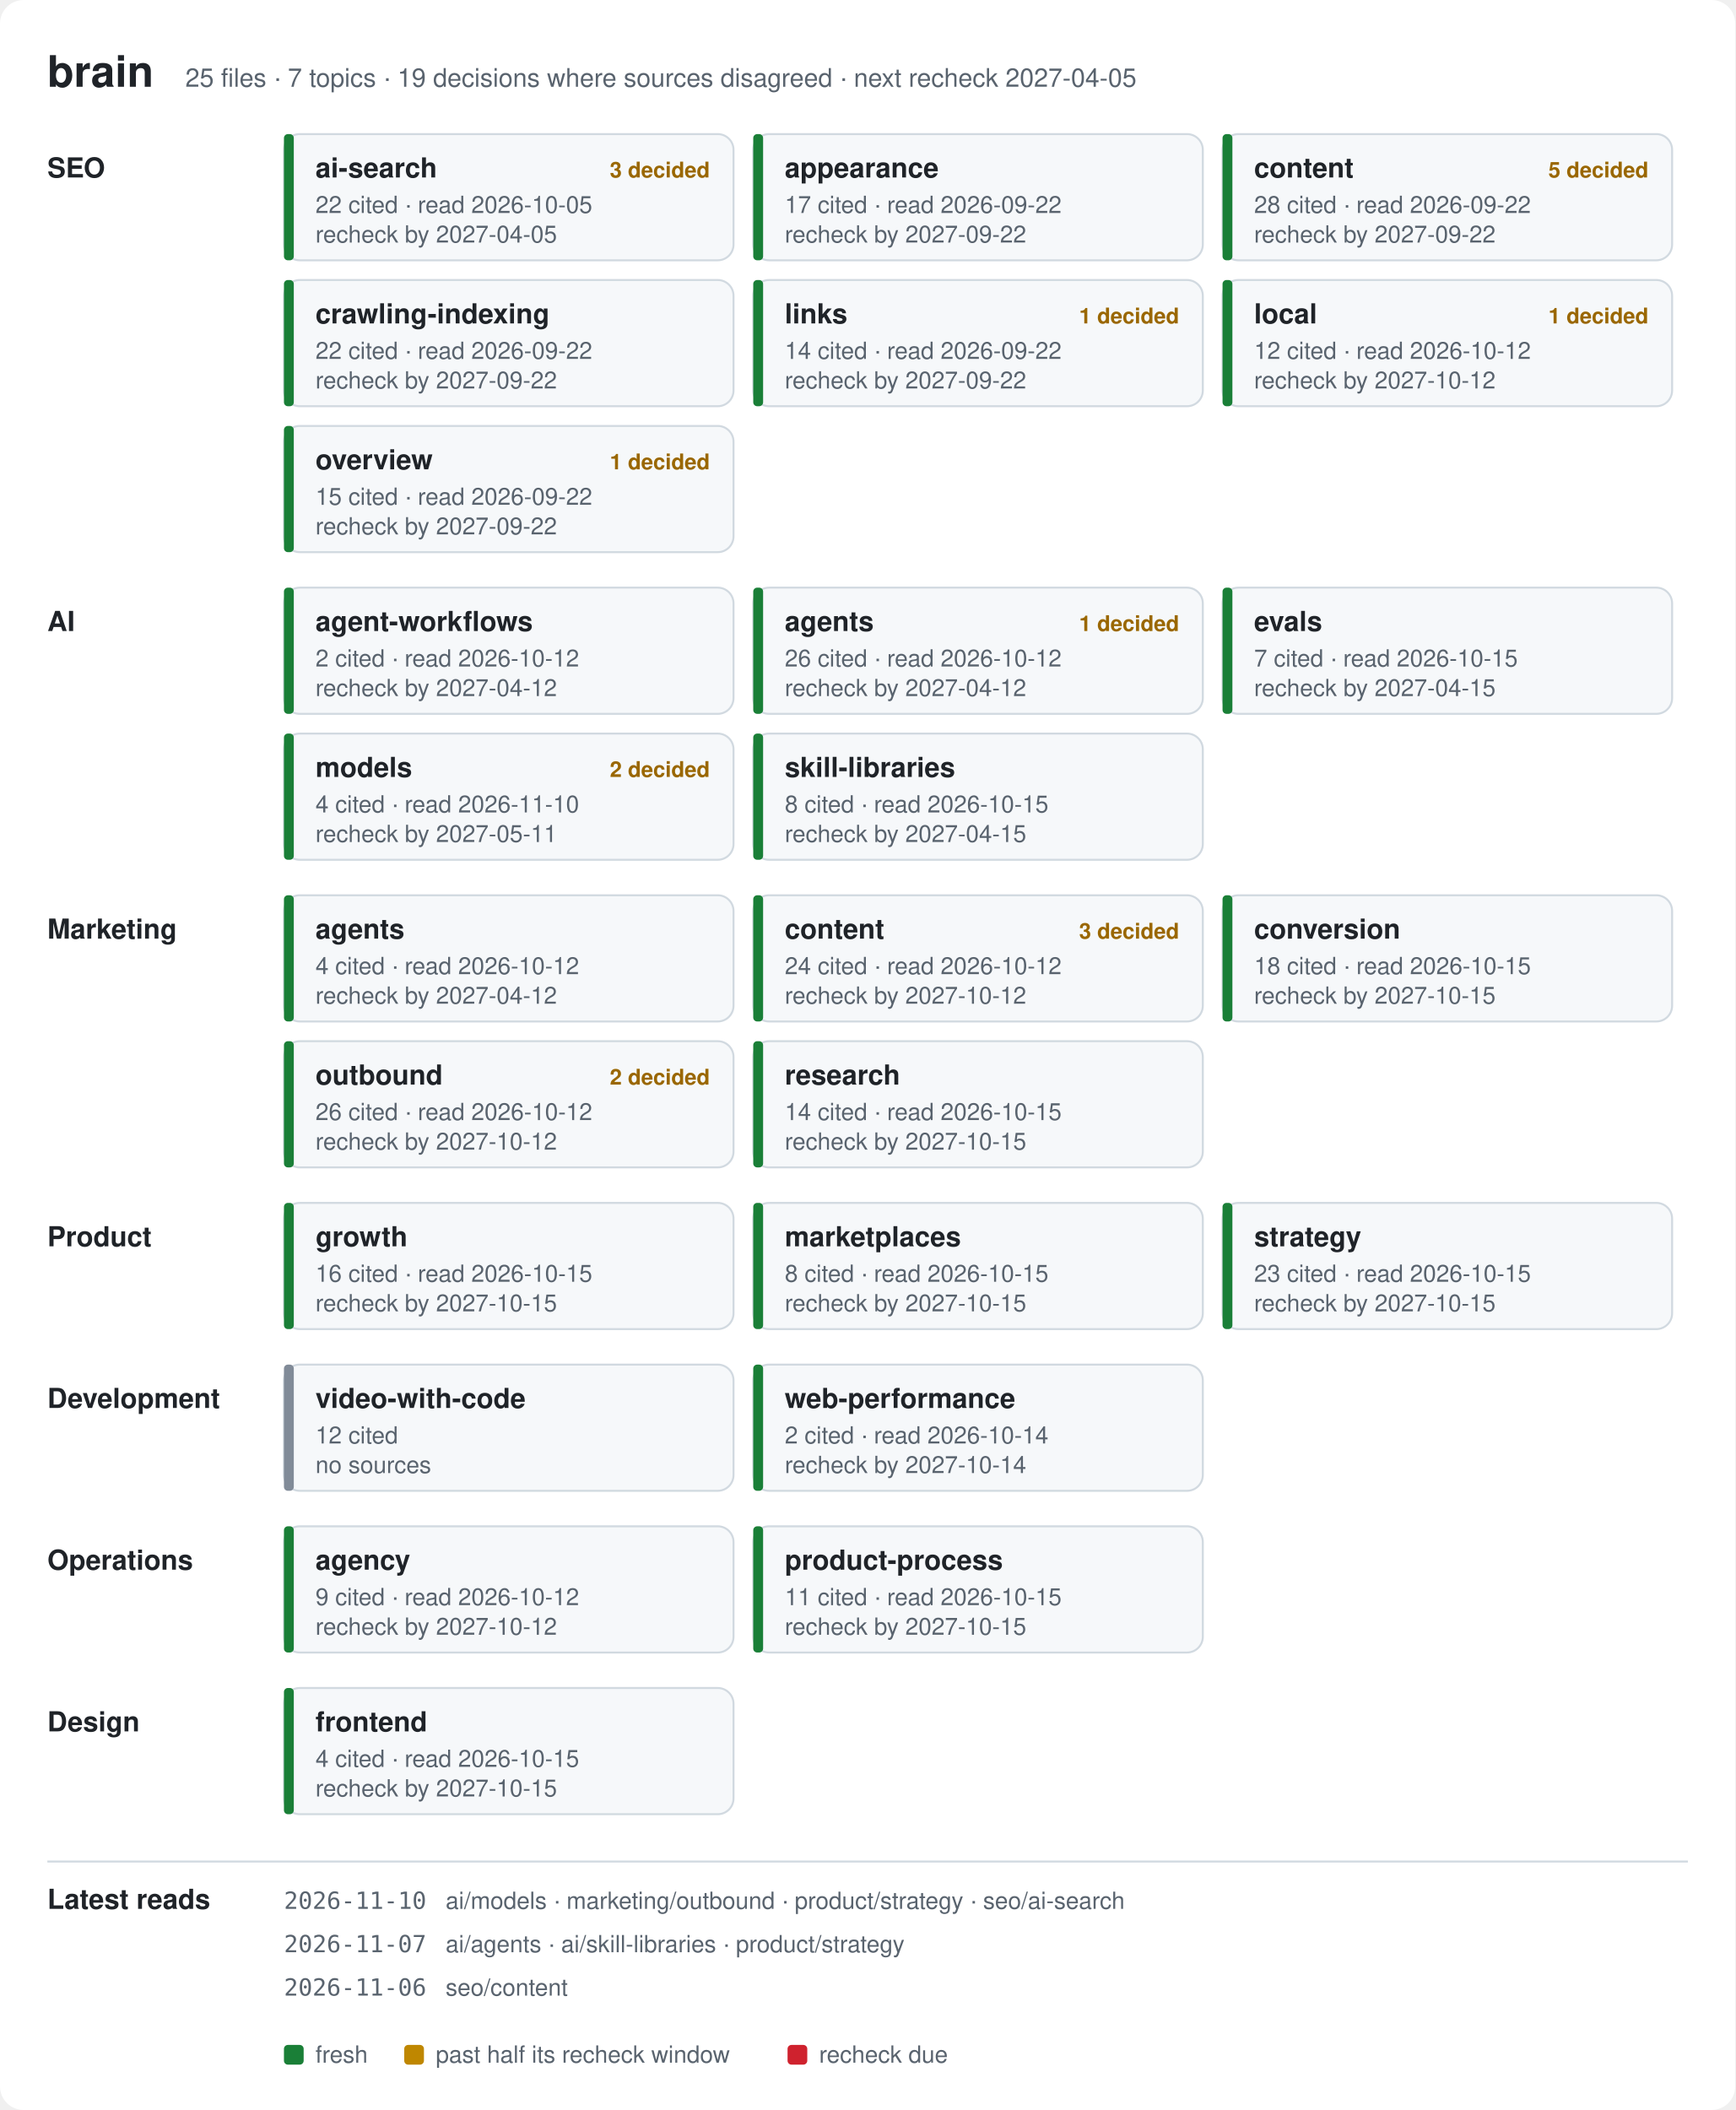
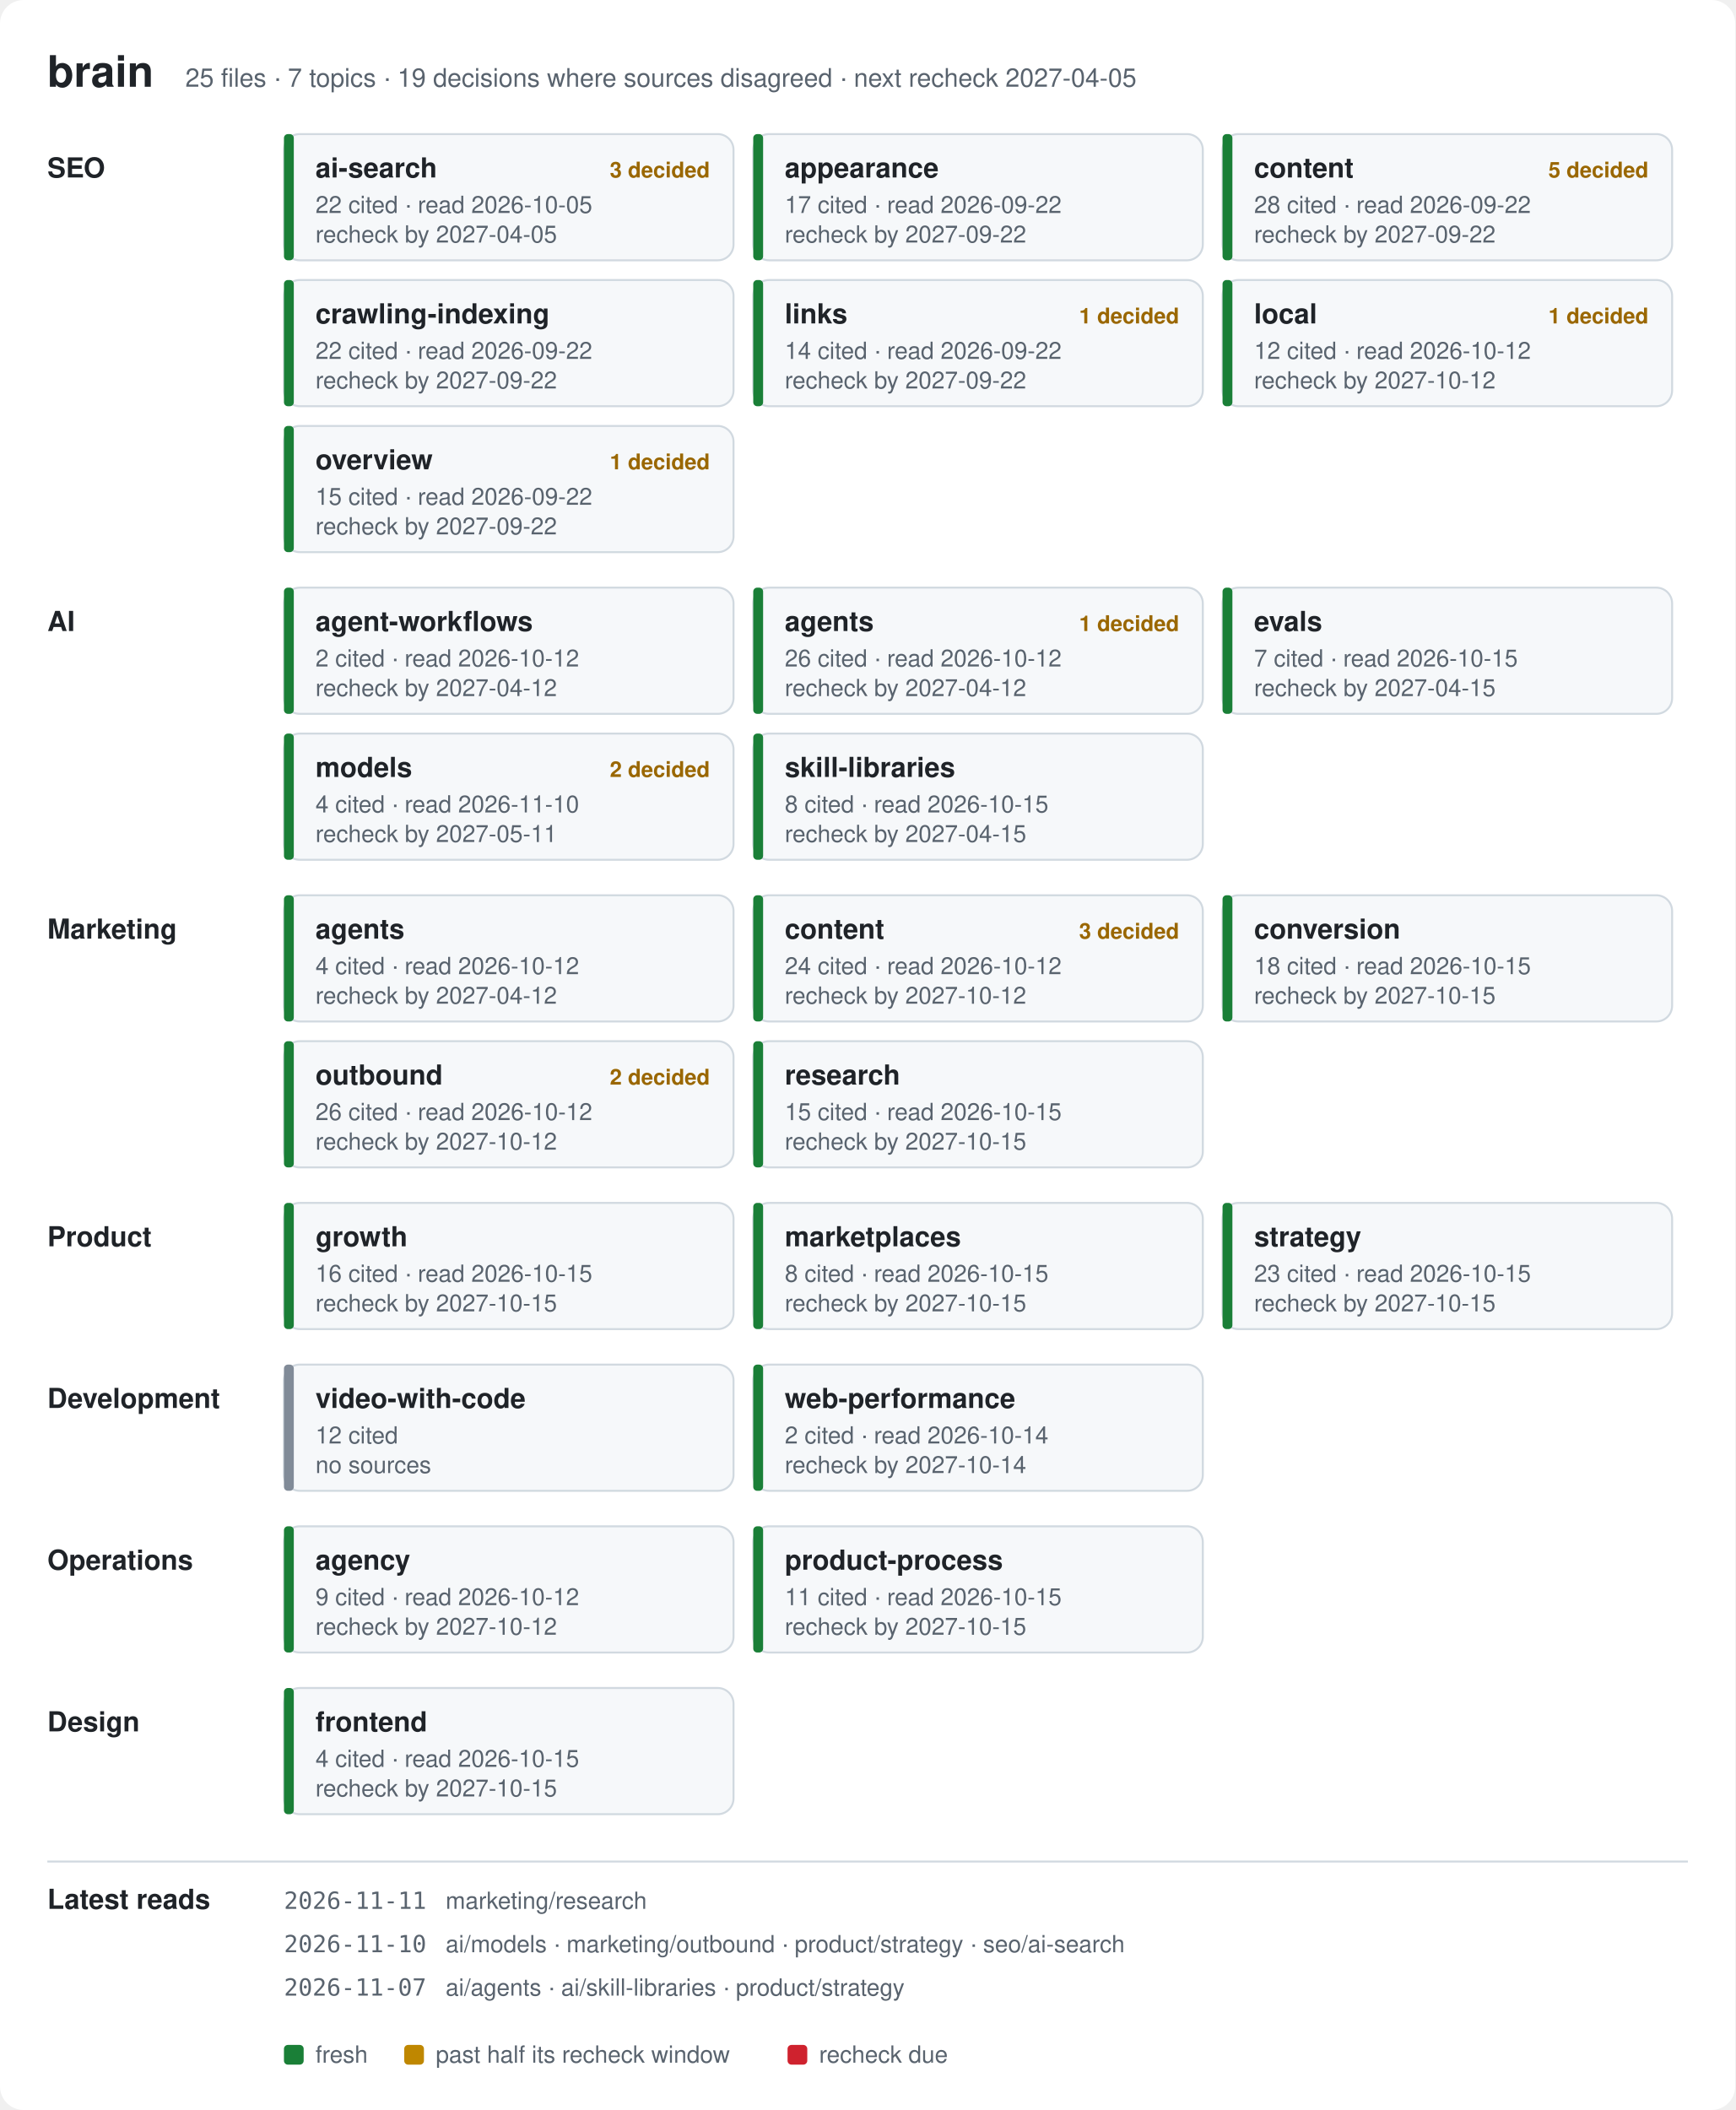
<svg xmlns="http://www.w3.org/2000/svg" width="880" height="1070" viewBox="0 0 880 1070" role="img" aria-label="Brain map: 25 files · 7 topics · 19 decisions where sources disagreed · next recheck 2027-04-05">
  <style>
    text { font-family: -apple-system, BlinkMacSystemFont, 'Segoe UI', Helvetica, Arial, sans-serif; fill: #1f2328; }
    .h1 { font-size: 22px; font-weight: 700; }
    .topic { font-size: 14px; font-weight: 600; }
    .name { font-size: 14px; font-weight: 600; }
    .small { font-size: 12px; fill: #59636e; }
    .muted { font-size: 13px; fill: #59636e; }
    .mono { font-family: ui-monospace, SFMono-Regular, Menlo, monospace; }
    .badge { font-size: 11px; font-weight: 600; fill: #9a6700; }
    .bg { fill: #ffffff; }
    .card { fill: #f6f8fa; stroke: #d1d9e0; }
    .rule { stroke: #d1d9e0; }
    .s-fresh { fill: #1a7f37; } .s-soon { fill: #bf8700; } .s-due { fill: #cf222e; } .s-none { fill: #818b98; }
    .t-soon { fill: #9a6700; } .t-due { fill: #cf222e; font-weight: 600; }
    a:hover .card { stroke: #0969da; }
    @media (prefers-color-scheme: dark) {
      text { fill: #f0f6fc; }
      .small, .muted { fill: #9198a1; }
      .badge, .t-soon { fill: #d29922; }
      .t-due { fill: #f85149; }
      .bg { fill: #0d1117; }
      .card { fill: #151b23; stroke: #3d444d; }
      .rule { stroke: #3d444d; }
      .s-fresh { fill: #3fb950; } .s-soon { fill: #d29922; } .s-due { fill: #f85149; }
      a:hover .card { stroke: #4493f8; }
    }
</style>
  <rect width="880" height="1070" rx="12" class="bg" />
  <text x="24" y="44" class="h1">brain</text>
  <text x="94" y="44" class="muted">25 files · 7 topics · 19 decisions where sources disagreed · next recheck 2027-04-05</text>
  <text x="24" y="90" class="topic">SEO</text>
  <a href="seo/ai-search.md">
    <g>
      <rect x="144" y="68" width="228" height="64" rx="8" class="card" />
      <rect x="144" y="68" width="5" height="64" rx="2" class="s-fresh" />
      <text x="160" y="90" class="name">ai-search</text>
      <text x="360" y="90" class="badge" text-anchor="end">3 decided</text>
      <text x="160" y="108" class="small">22 cited · read 2026-10-05</text>
      <text x="160" y="123" class="small t-fresh">recheck by 2027-04-05</text>
    </g>
  </a>
  <a href="seo/appearance.md">
    <g>
      <rect x="382" y="68" width="228" height="64" rx="8" class="card" />
      <rect x="382" y="68" width="5" height="64" rx="2" class="s-fresh" />
      <text x="398" y="90" class="name">appearance</text>
      <text x="398" y="108" class="small">17 cited · read 2026-09-22</text>
      <text x="398" y="123" class="small t-fresh">recheck by 2027-09-22</text>
    </g>
  </a>
  <a href="seo/content.md">
    <g>
      <rect x="620" y="68" width="228" height="64" rx="8" class="card" />
      <rect x="620" y="68" width="5" height="64" rx="2" class="s-fresh" />
      <text x="636" y="90" class="name">content</text>
      <text x="836" y="90" class="badge" text-anchor="end">5 decided</text>
      <text x="636" y="108" class="small">28 cited · read 2026-09-22</text>
      <text x="636" y="123" class="small t-fresh">recheck by 2027-09-22</text>
    </g>
  </a>
  <a href="seo/crawling-indexing.md">
    <g>
      <rect x="144" y="142" width="228" height="64" rx="8" class="card" />
      <rect x="144" y="142" width="5" height="64" rx="2" class="s-fresh" />
      <text x="160" y="164" class="name">crawling-indexing</text>
      <text x="160" y="182" class="small">22 cited · read 2026-09-22</text>
      <text x="160" y="197" class="small t-fresh">recheck by 2027-09-22</text>
    </g>
  </a>
  <a href="seo/links.md">
    <g>
      <rect x="382" y="142" width="228" height="64" rx="8" class="card" />
      <rect x="382" y="142" width="5" height="64" rx="2" class="s-fresh" />
      <text x="398" y="164" class="name">links</text>
      <text x="598" y="164" class="badge" text-anchor="end">1 decided</text>
      <text x="398" y="182" class="small">14 cited · read 2026-09-22</text>
      <text x="398" y="197" class="small t-fresh">recheck by 2027-09-22</text>
    </g>
  </a>
  <a href="seo/local.md">
    <g>
      <rect x="620" y="142" width="228" height="64" rx="8" class="card" />
      <rect x="620" y="142" width="5" height="64" rx="2" class="s-fresh" />
      <text x="636" y="164" class="name">local</text>
      <text x="836" y="164" class="badge" text-anchor="end">1 decided</text>
      <text x="636" y="182" class="small">12 cited · read 2026-10-12</text>
      <text x="636" y="197" class="small t-fresh">recheck by 2027-10-12</text>
    </g>
  </a>
  <a href="seo/overview.md">
    <g>
      <rect x="144" y="216" width="228" height="64" rx="8" class="card" />
      <rect x="144" y="216" width="5" height="64" rx="2" class="s-fresh" />
      <text x="160" y="238" class="name">overview</text>
      <text x="360" y="238" class="badge" text-anchor="end">1 decided</text>
      <text x="160" y="256" class="small">15 cited · read 2026-09-22</text>
      <text x="160" y="271" class="small t-fresh">recheck by 2027-09-22</text>
    </g>
  </a>
  <text x="24" y="320" class="topic">AI</text>
  <a href="ai/agent-workflows.md">
    <g>
      <rect x="144" y="298" width="228" height="64" rx="8" class="card" />
      <rect x="144" y="298" width="5" height="64" rx="2" class="s-fresh" />
      <text x="160" y="320" class="name">agent-workflows</text>
      <text x="160" y="338" class="small">2 cited · read 2026-10-12</text>
      <text x="160" y="353" class="small t-fresh">recheck by 2027-04-12</text>
    </g>
  </a>
  <a href="ai/agents.md">
    <g>
      <rect x="382" y="298" width="228" height="64" rx="8" class="card" />
      <rect x="382" y="298" width="5" height="64" rx="2" class="s-fresh" />
      <text x="398" y="320" class="name">agents</text>
      <text x="598" y="320" class="badge" text-anchor="end">1 decided</text>
      <text x="398" y="338" class="small">26 cited · read 2026-10-12</text>
      <text x="398" y="353" class="small t-fresh">recheck by 2027-04-12</text>
    </g>
  </a>
  <a href="ai/evals.md">
    <g>
      <rect x="620" y="298" width="228" height="64" rx="8" class="card" />
      <rect x="620" y="298" width="5" height="64" rx="2" class="s-fresh" />
      <text x="636" y="320" class="name">evals</text>
      <text x="636" y="338" class="small">7 cited · read 2026-10-15</text>
      <text x="636" y="353" class="small t-fresh">recheck by 2027-04-15</text>
    </g>
  </a>
  <a href="ai/models.md">
    <g>
      <rect x="144" y="372" width="228" height="64" rx="8" class="card" />
      <rect x="144" y="372" width="5" height="64" rx="2" class="s-fresh" />
      <text x="160" y="394" class="name">models</text>
      <text x="360" y="394" class="badge" text-anchor="end">2 decided</text>
      <text x="160" y="412" class="small">4 cited · read 2026-11-10</text>
      <text x="160" y="427" class="small t-fresh">recheck by 2027-05-11</text>
    </g>
  </a>
  <a href="ai/skill-libraries.md">
    <g>
      <rect x="382" y="372" width="228" height="64" rx="8" class="card" />
      <rect x="382" y="372" width="5" height="64" rx="2" class="s-fresh" />
      <text x="398" y="394" class="name">skill-libraries</text>
      <text x="398" y="412" class="small">8 cited · read 2026-10-15</text>
      <text x="398" y="427" class="small t-fresh">recheck by 2027-04-15</text>
    </g>
  </a>
  <text x="24" y="476" class="topic">Marketing</text>
  <a href="marketing/agents.md">
    <g>
      <rect x="144" y="454" width="228" height="64" rx="8" class="card" />
      <rect x="144" y="454" width="5" height="64" rx="2" class="s-fresh" />
      <text x="160" y="476" class="name">agents</text>
      <text x="160" y="494" class="small">4 cited · read 2026-10-12</text>
      <text x="160" y="509" class="small t-fresh">recheck by 2027-04-12</text>
    </g>
  </a>
  <a href="marketing/content.md">
    <g>
      <rect x="382" y="454" width="228" height="64" rx="8" class="card" />
      <rect x="382" y="454" width="5" height="64" rx="2" class="s-fresh" />
      <text x="398" y="476" class="name">content</text>
      <text x="598" y="476" class="badge" text-anchor="end">3 decided</text>
      <text x="398" y="494" class="small">24 cited · read 2026-10-12</text>
      <text x="398" y="509" class="small t-fresh">recheck by 2027-10-12</text>
    </g>
  </a>
  <a href="marketing/conversion.md">
    <g>
      <rect x="620" y="454" width="228" height="64" rx="8" class="card" />
      <rect x="620" y="454" width="5" height="64" rx="2" class="s-fresh" />
      <text x="636" y="476" class="name">conversion</text>
      <text x="636" y="494" class="small">18 cited · read 2026-10-15</text>
      <text x="636" y="509" class="small t-fresh">recheck by 2027-10-15</text>
    </g>
  </a>
  <a href="marketing/outbound.md">
    <g>
      <rect x="144" y="528" width="228" height="64" rx="8" class="card" />
      <rect x="144" y="528" width="5" height="64" rx="2" class="s-fresh" />
      <text x="160" y="550" class="name">outbound</text>
      <text x="360" y="550" class="badge" text-anchor="end">2 decided</text>
      <text x="160" y="568" class="small">26 cited · read 2026-10-12</text>
      <text x="160" y="583" class="small t-fresh">recheck by 2027-10-12</text>
    </g>
  </a>
  <a href="marketing/research.md">
    <g>
      <rect x="382" y="528" width="228" height="64" rx="8" class="card" />
      <rect x="382" y="528" width="5" height="64" rx="2" class="s-fresh" />
      <text x="398" y="550" class="name">research</text>
-       <text x="398" y="568" class="small">14 cited · read 2026-10-15</text>
+       <text x="398" y="568" class="small">15 cited · read 2026-10-15</text>
      <text x="398" y="583" class="small t-fresh">recheck by 2027-10-15</text>
    </g>
  </a>
  <text x="24" y="632" class="topic">Product</text>
  <a href="product/growth.md">
    <g>
      <rect x="144" y="610" width="228" height="64" rx="8" class="card" />
      <rect x="144" y="610" width="5" height="64" rx="2" class="s-fresh" />
      <text x="160" y="632" class="name">growth</text>
      <text x="160" y="650" class="small">16 cited · read 2026-10-15</text>
      <text x="160" y="665" class="small t-fresh">recheck by 2027-10-15</text>
    </g>
  </a>
  <a href="product/marketplaces.md">
    <g>
      <rect x="382" y="610" width="228" height="64" rx="8" class="card" />
      <rect x="382" y="610" width="5" height="64" rx="2" class="s-fresh" />
      <text x="398" y="632" class="name">marketplaces</text>
      <text x="398" y="650" class="small">8 cited · read 2026-10-15</text>
      <text x="398" y="665" class="small t-fresh">recheck by 2027-10-15</text>
    </g>
  </a>
  <a href="product/strategy.md">
    <g>
      <rect x="620" y="610" width="228" height="64" rx="8" class="card" />
      <rect x="620" y="610" width="5" height="64" rx="2" class="s-fresh" />
      <text x="636" y="632" class="name">strategy</text>
      <text x="636" y="650" class="small">23 cited · read 2026-10-15</text>
      <text x="636" y="665" class="small t-fresh">recheck by 2027-10-15</text>
    </g>
  </a>
  <text x="24" y="714" class="topic">Development</text>
  <a href="development/video-with-code.md">
    <g>
      <rect x="144" y="692" width="228" height="64" rx="8" class="card" />
      <rect x="144" y="692" width="5" height="64" rx="2" class="s-none" />
      <text x="160" y="714" class="name">video-with-code</text>
      <text x="160" y="732" class="small">12 cited</text>
      <text x="160" y="747" class="small t-none">no sources</text>
    </g>
  </a>
  <a href="development/web-performance.md">
    <g>
      <rect x="382" y="692" width="228" height="64" rx="8" class="card" />
      <rect x="382" y="692" width="5" height="64" rx="2" class="s-fresh" />
      <text x="398" y="714" class="name">web-performance</text>
      <text x="398" y="732" class="small">2 cited · read 2026-10-14</text>
      <text x="398" y="747" class="small t-fresh">recheck by 2027-10-14</text>
    </g>
  </a>
  <text x="24" y="796" class="topic">Operations</text>
  <a href="operations/agency.md">
    <g>
      <rect x="144" y="774" width="228" height="64" rx="8" class="card" />
      <rect x="144" y="774" width="5" height="64" rx="2" class="s-fresh" />
      <text x="160" y="796" class="name">agency</text>
      <text x="160" y="814" class="small">9 cited · read 2026-10-12</text>
      <text x="160" y="829" class="small t-fresh">recheck by 2027-10-12</text>
    </g>
  </a>
  <a href="operations/product-process.md">
    <g>
      <rect x="382" y="774" width="228" height="64" rx="8" class="card" />
      <rect x="382" y="774" width="5" height="64" rx="2" class="s-fresh" />
      <text x="398" y="796" class="name">product-process</text>
      <text x="398" y="814" class="small">11 cited · read 2026-10-15</text>
      <text x="398" y="829" class="small t-fresh">recheck by 2027-10-15</text>
    </g>
  </a>
  <text x="24" y="878" class="topic">Design</text>
  <a href="design/frontend.md">
    <g>
      <rect x="144" y="856" width="228" height="64" rx="8" class="card" />
      <rect x="144" y="856" width="5" height="64" rx="2" class="s-fresh" />
      <text x="160" y="878" class="name">frontend</text>
      <text x="160" y="896" class="small">4 cited · read 2026-10-15</text>
      <text x="160" y="911" class="small t-fresh">recheck by 2027-10-15</text>
    </g>
  </a>
  <line x1="24" y1="944" x2="856" y2="944" class="rule" />
  <text x="24" y="968" class="topic">Latest reads</text>
-   <text x="144" y="968" class="small mono">2026-11-10</text>
-   <text x="226" y="968" class="small">ai/models · marketing/outbound · product/strategy · seo/ai-search</text>
-   <text x="144" y="990" class="small mono">2026-11-07</text>
-   <text x="226" y="990" class="small">ai/agents · ai/skill-libraries · product/strategy</text>
-   <text x="144" y="1012" class="small mono">2026-11-06</text>
-   <text x="226" y="1012" class="small">seo/content</text>
+   <text x="144" y="968" class="small mono">2026-11-11</text>
+   <text x="226" y="968" class="small">marketing/research</text>
+   <text x="144" y="990" class="small mono">2026-11-10</text>
+   <text x="226" y="990" class="small">ai/models · marketing/outbound · product/strategy · seo/ai-search</text>
+   <text x="144" y="1012" class="small mono">2026-11-07</text>
+   <text x="226" y="1012" class="small">ai/agents · ai/skill-libraries · product/strategy</text>
  <rect x="144" y="1037" width="10" height="10" rx="2" class="s-fresh" />
  <text x="160" y="1046" class="small">fresh</text>
  <rect x="205.0" y="1037" width="10" height="10" rx="2" class="s-soon" />
  <text x="221.0" y="1046" class="small">past half its recheck window</text>
  <rect x="399.4" y="1037" width="10" height="10" rx="2" class="s-due" />
  <text x="415.4" y="1046" class="small">recheck due</text>
</svg>
